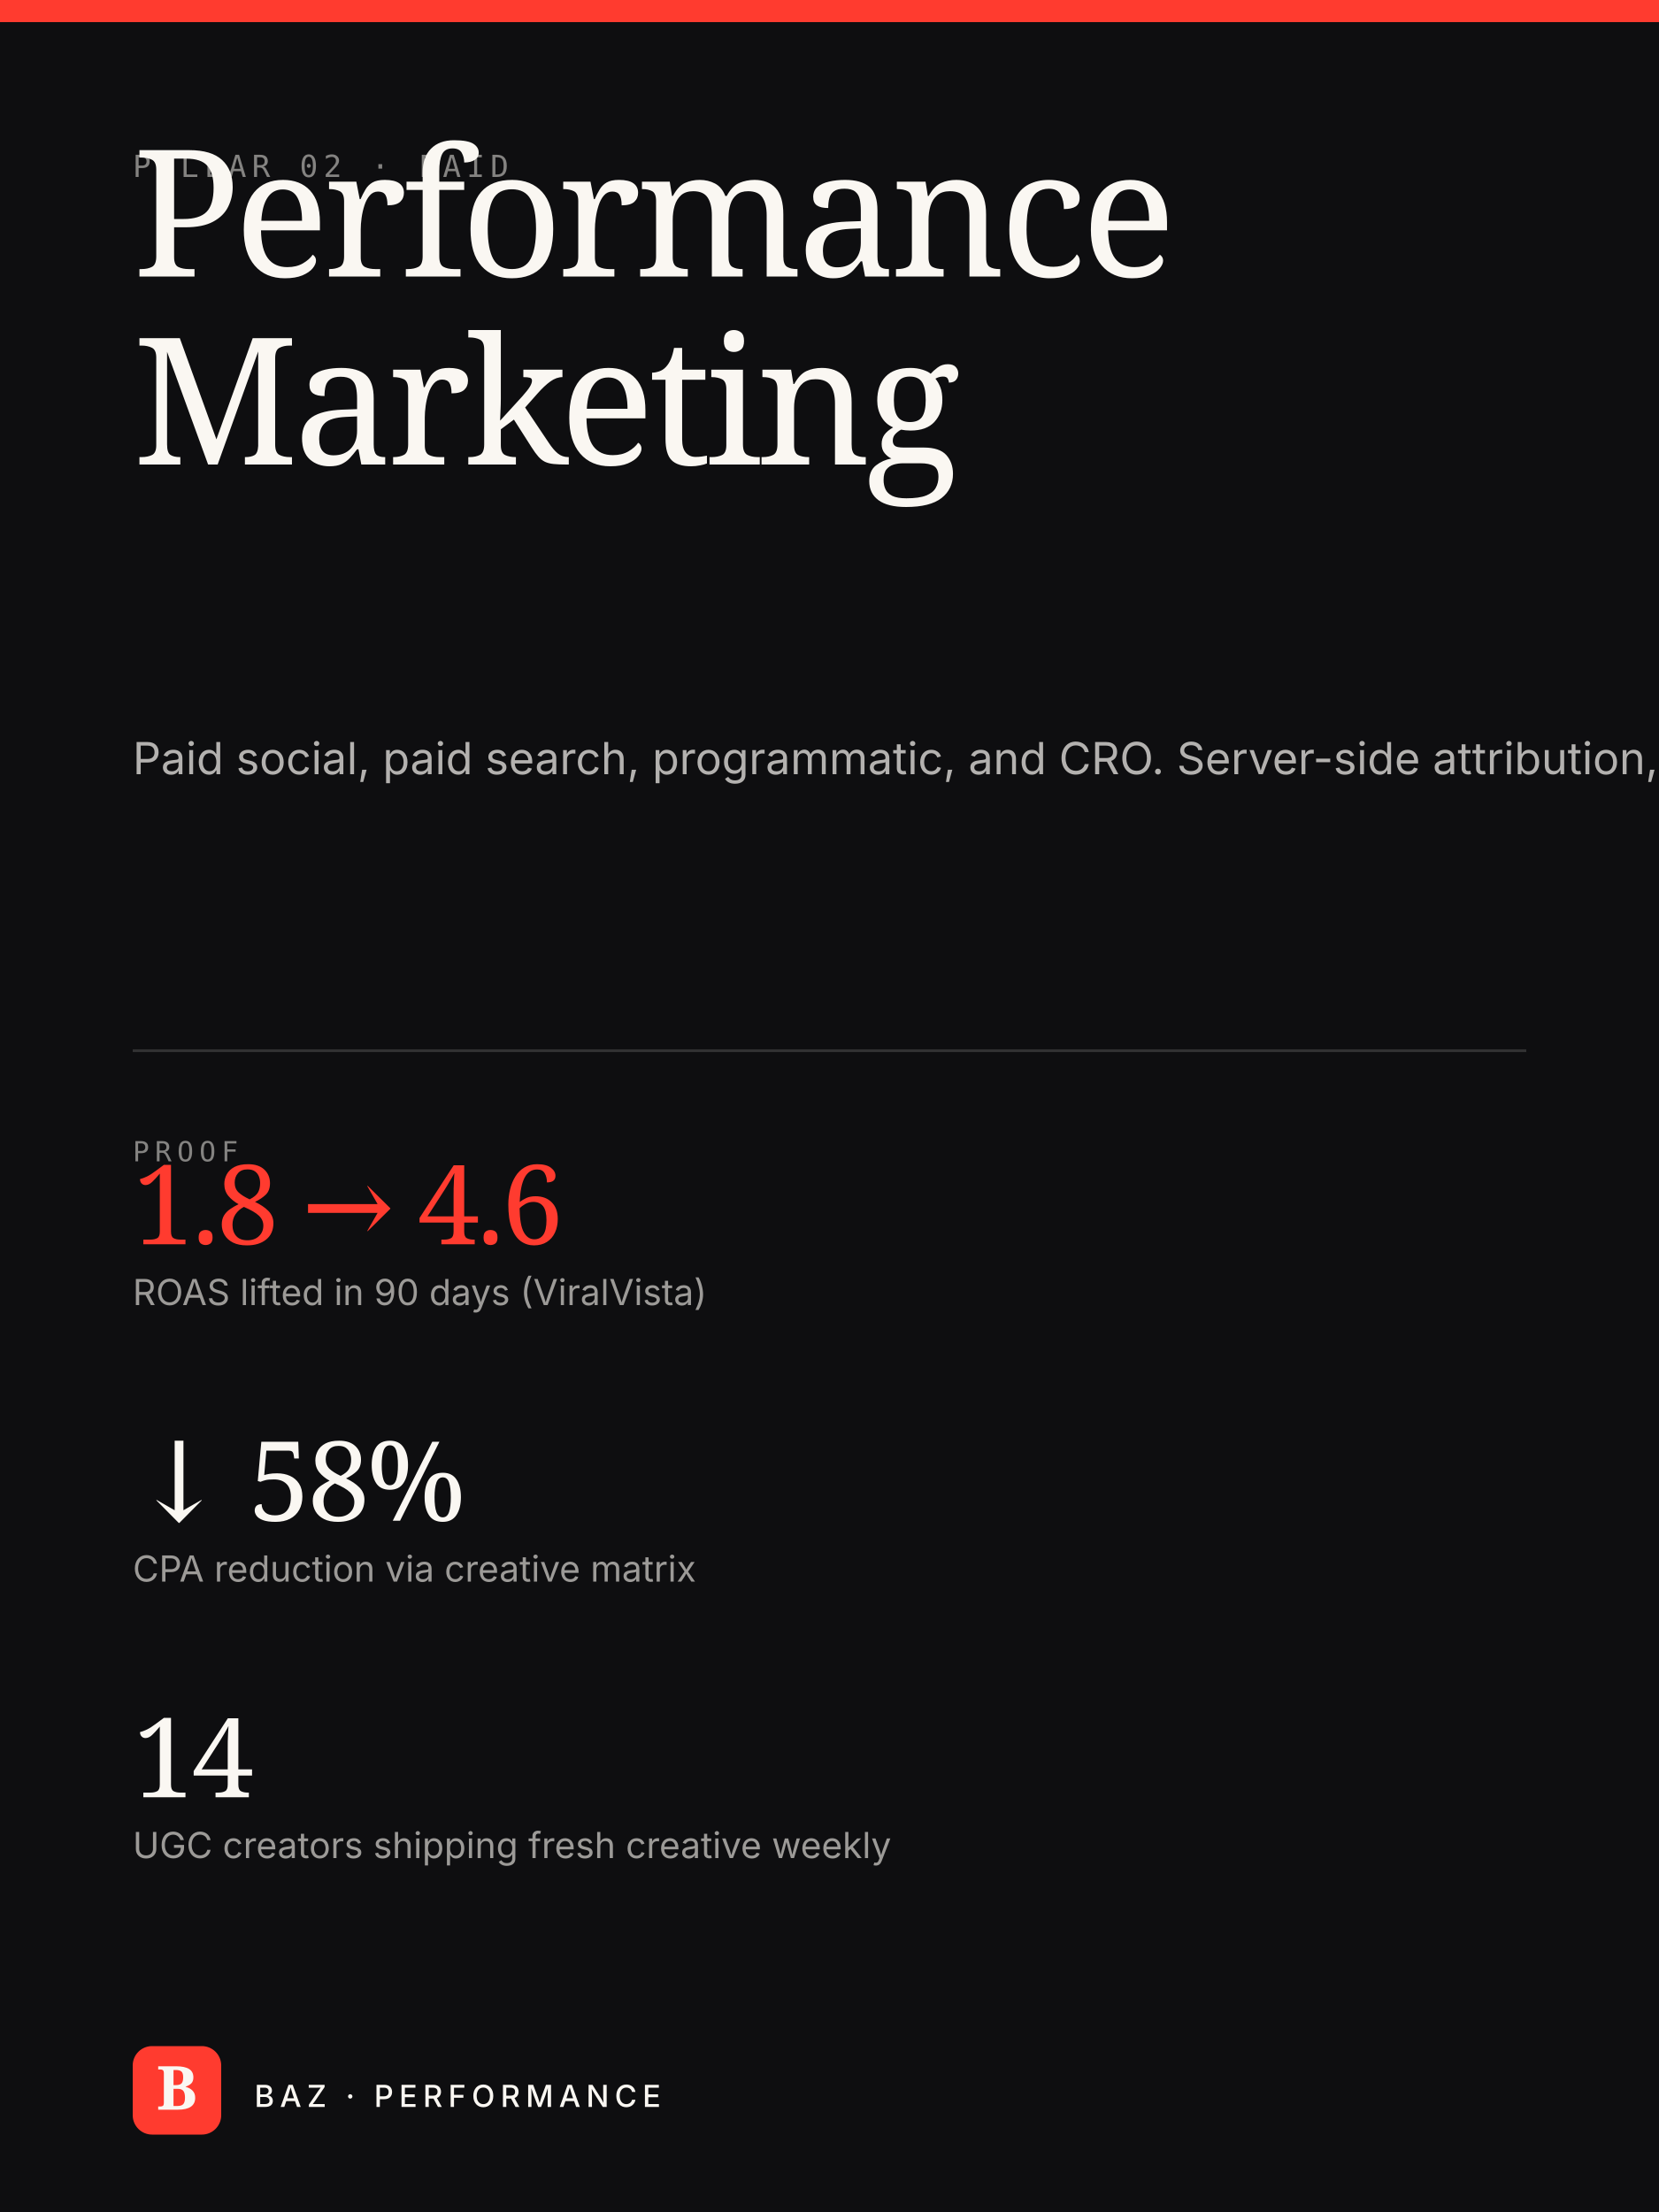
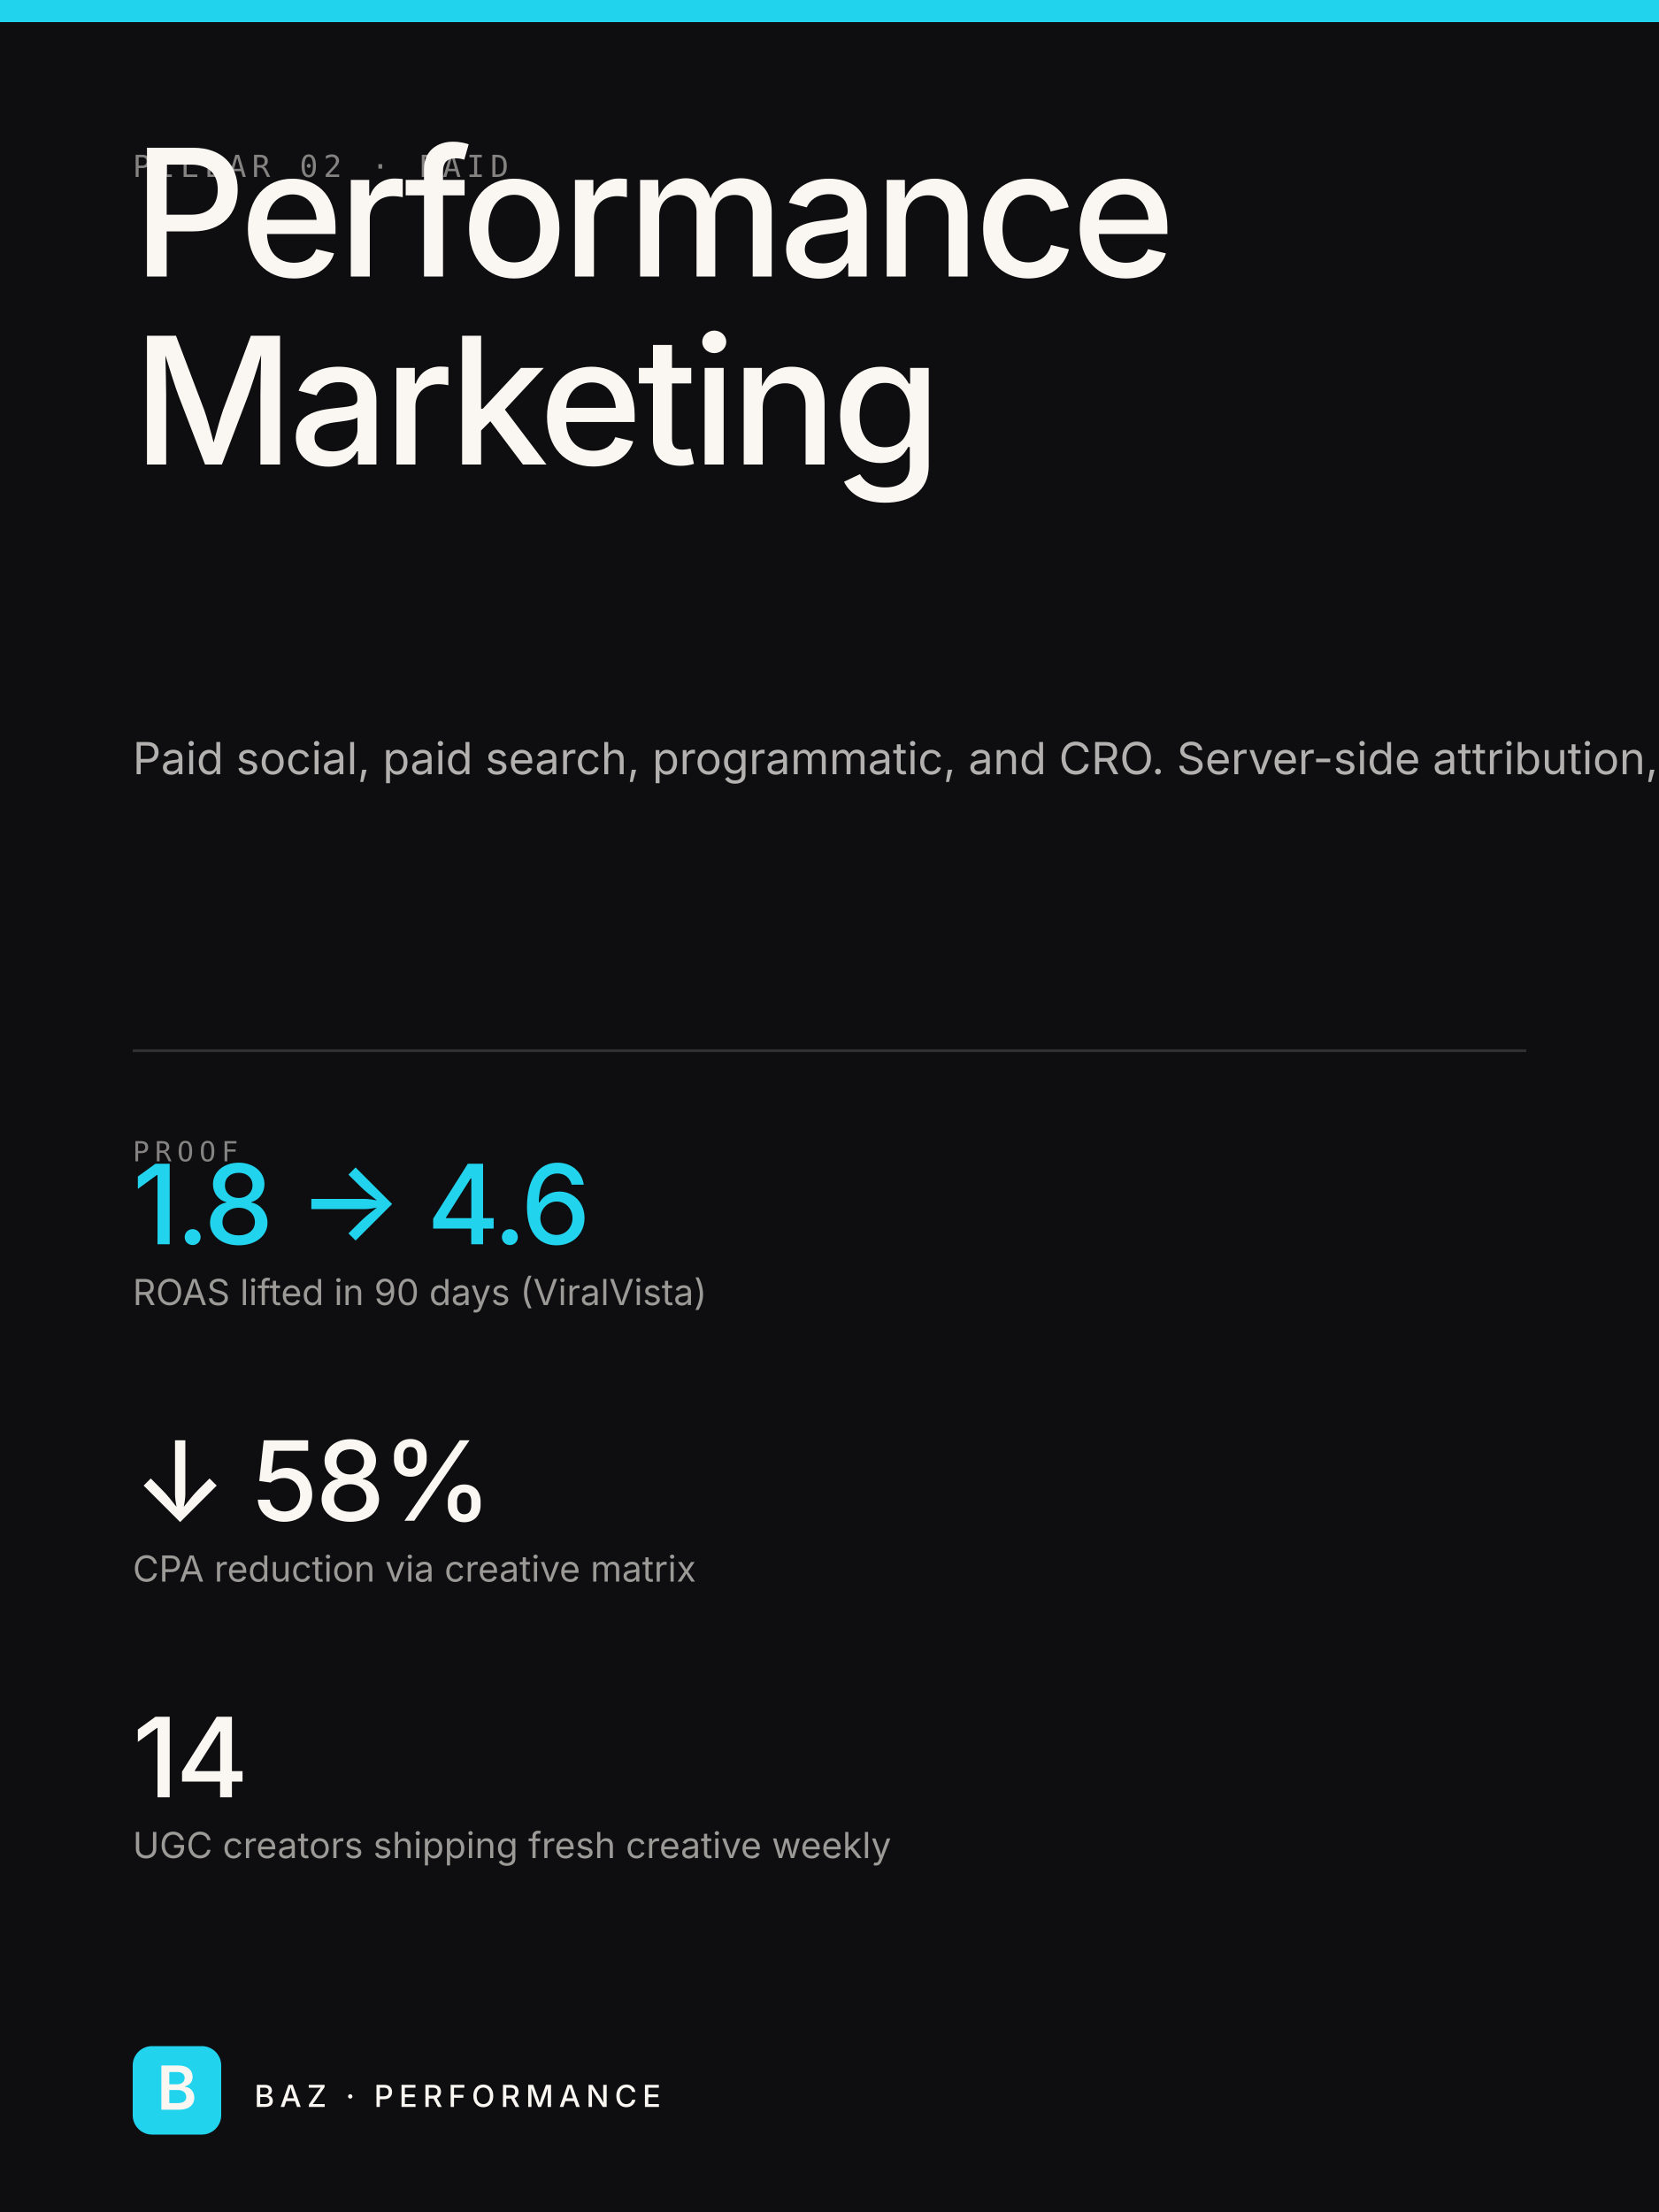
<svg xmlns="http://www.w3.org/2000/svg" viewBox="0 0 600 800" width="600" height="800" font-family="Inter, system-ui, sans-serif">
  <rect width="600" height="800" fill="#0e0e10" />
-   <rect width="600" height="8" fill="#ff3b2f" />
+   <rect width="600" height="8" fill="#22D3EE" />
  <g transform="translate(48, 64)">
    <text font-family="JetBrains Mono, monospace" font-size="11" letter-spacing="2" fill="#faf7f2" opacity="0.5">PILLAR 02 · PAID</text>
  </g>
  <g transform="translate(48, 100)">
-     <text font-family="Fraunces, Georgia, serif" font-size="64" font-weight="500" fill="#faf7f2" letter-spacing="-2">Performance</text>
-     <text font-family="Fraunces, Georgia, serif" font-size="64" font-weight="500" fill="#faf7f2" letter-spacing="-2" y="68">Marketing</text>
+     <text font-family="Inter, Georgia, serif" font-size="64" font-weight="500" fill="#faf7f2" letter-spacing="-2">Performance</text>
+     <text font-family="Inter, Georgia, serif" font-size="64" font-weight="500" fill="#faf7f2" letter-spacing="-2" y="68">Marketing</text>
  </g>
  <g transform="translate(48, 280)">
    <text font-family="Inter, sans-serif" font-size="16" fill="#faf7f2" opacity="0.7">Paid social, paid search, programmatic, and CRO. Server-side attribution, weekly creative, monthly forecast.</text>
  </g>
  <line x1="48" y1="380" x2="552" y2="380" stroke="#faf7f2" stroke-opacity="0.15" />
  <g transform="translate(48, 420)">
    <text font-family="JetBrains Mono, monospace" font-size="10" letter-spacing="2" fill="#faf7f2" opacity="0.5">PROOF</text>
  </g>
  <g transform="translate(48, 450)">
-     <text font-family="Fraunces, serif" font-size="40" font-weight="500" fill="#ff3b2f" letter-spacing="-1">1.8 → 4.6</text>
+     <text font-family="Inter, serif" font-size="40" font-weight="500" fill="#22D3EE" letter-spacing="-1">1.8 → 4.6</text>
    <text font-family="Inter, sans-serif" font-size="13" fill="#faf7f2" opacity="0.6" y="22">ROAS lifted in 90 days (ViralVista)</text>
  </g>
  <g transform="translate(48, 550)">
-     <text font-family="Fraunces, serif" font-size="40" font-weight="500" fill="#faf7f2" letter-spacing="-1">↓ 58%</text>
+     <text font-family="Inter, serif" font-size="40" font-weight="500" fill="#faf7f2" letter-spacing="-1">↓ 58%</text>
    <text font-family="Inter, sans-serif" font-size="13" fill="#faf7f2" opacity="0.6" y="22">CPA reduction via creative matrix</text>
  </g>
  <g transform="translate(48, 650)">
-     <text font-family="Fraunces, serif" font-size="40" font-weight="500" fill="#faf7f2" letter-spacing="-1">14</text>
+     <text font-family="Inter, serif" font-size="40" font-weight="500" fill="#faf7f2" letter-spacing="-1">14</text>
    <text font-family="Inter, sans-serif" font-size="13" fill="#faf7f2" opacity="0.6" y="22">UGC creators shipping fresh creative weekly</text>
  </g>
  <g transform="translate(48, 740)">
-     <rect width="32" height="32" rx="7" fill="#ff3b2f" />
-     <text x="16" y="23" font-family="Fraunces, serif" font-size="22" font-weight="600" fill="#faf7f2" text-anchor="middle">B</text>
+     <rect width="32" height="32" rx="7" fill="#22D3EE" />
+     <text x="16" y="23" font-family="Inter, serif" font-size="22" font-weight="600" fill="#faf7f2" text-anchor="middle">B</text>
    <text x="44" y="22" font-family="Inter, sans-serif" font-size="11" font-weight="500" fill="#faf7f2" letter-spacing="2">BAZ · PERFORMANCE</text>
  </g>
</svg>
